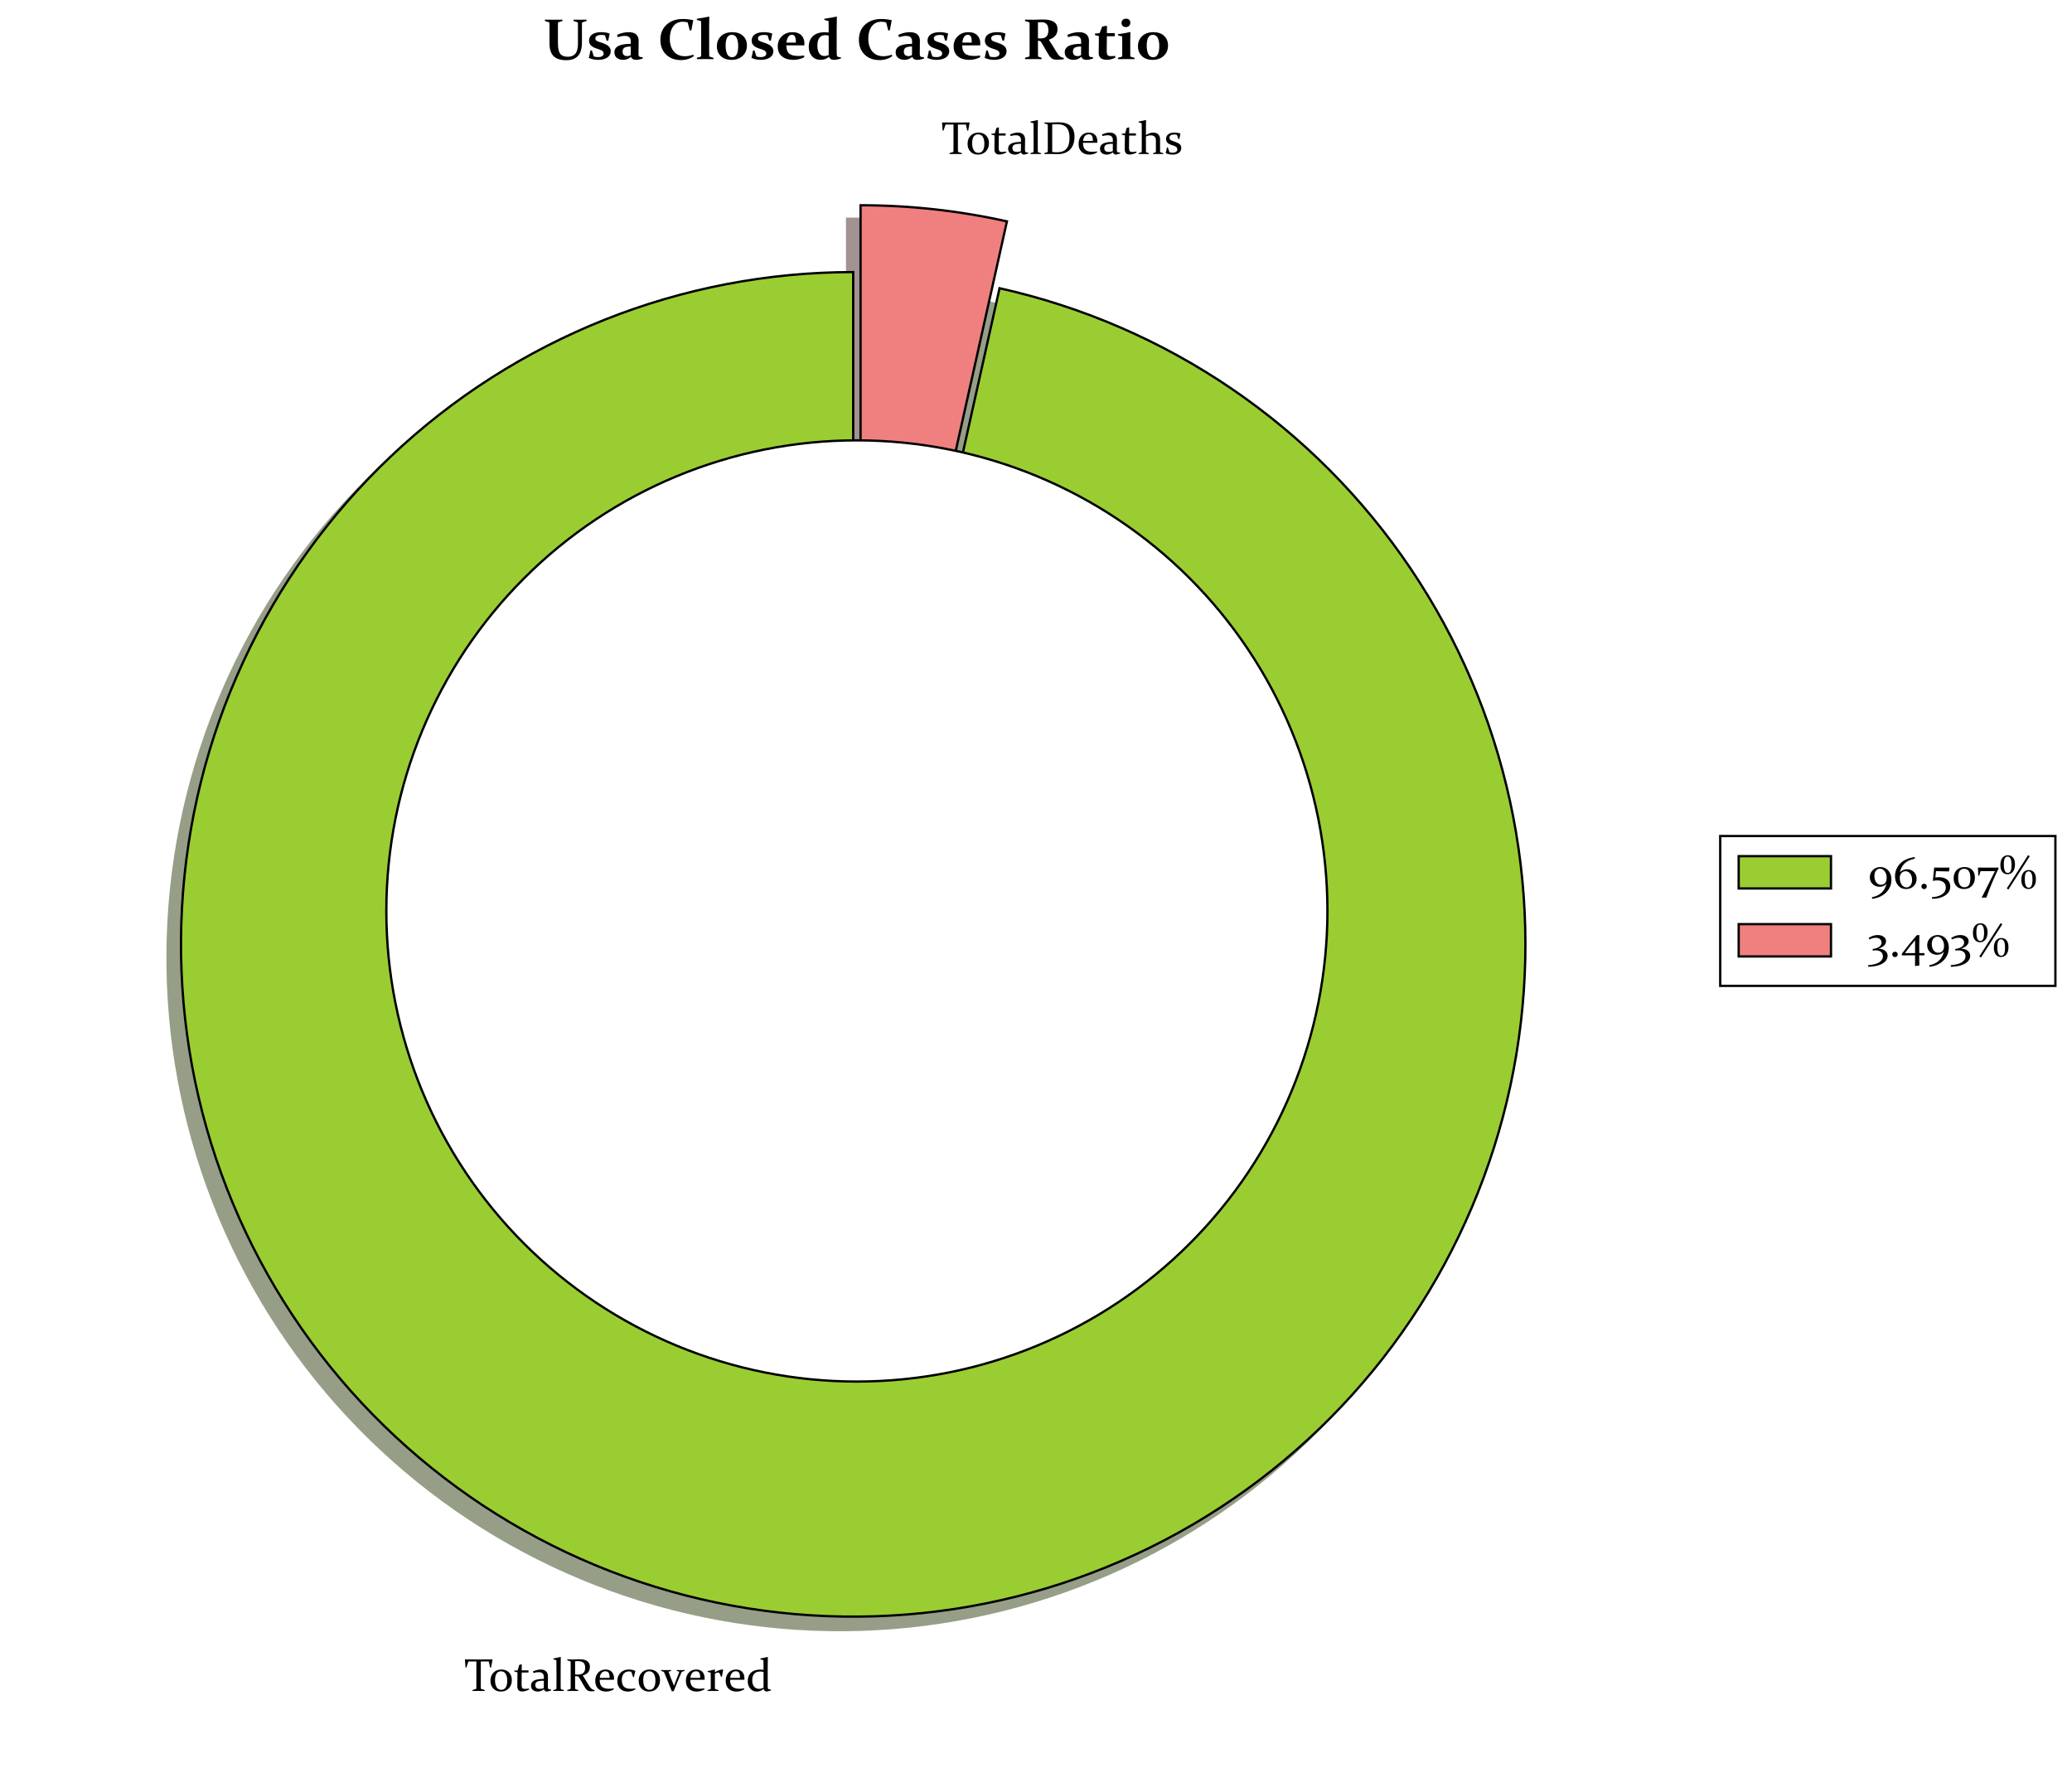
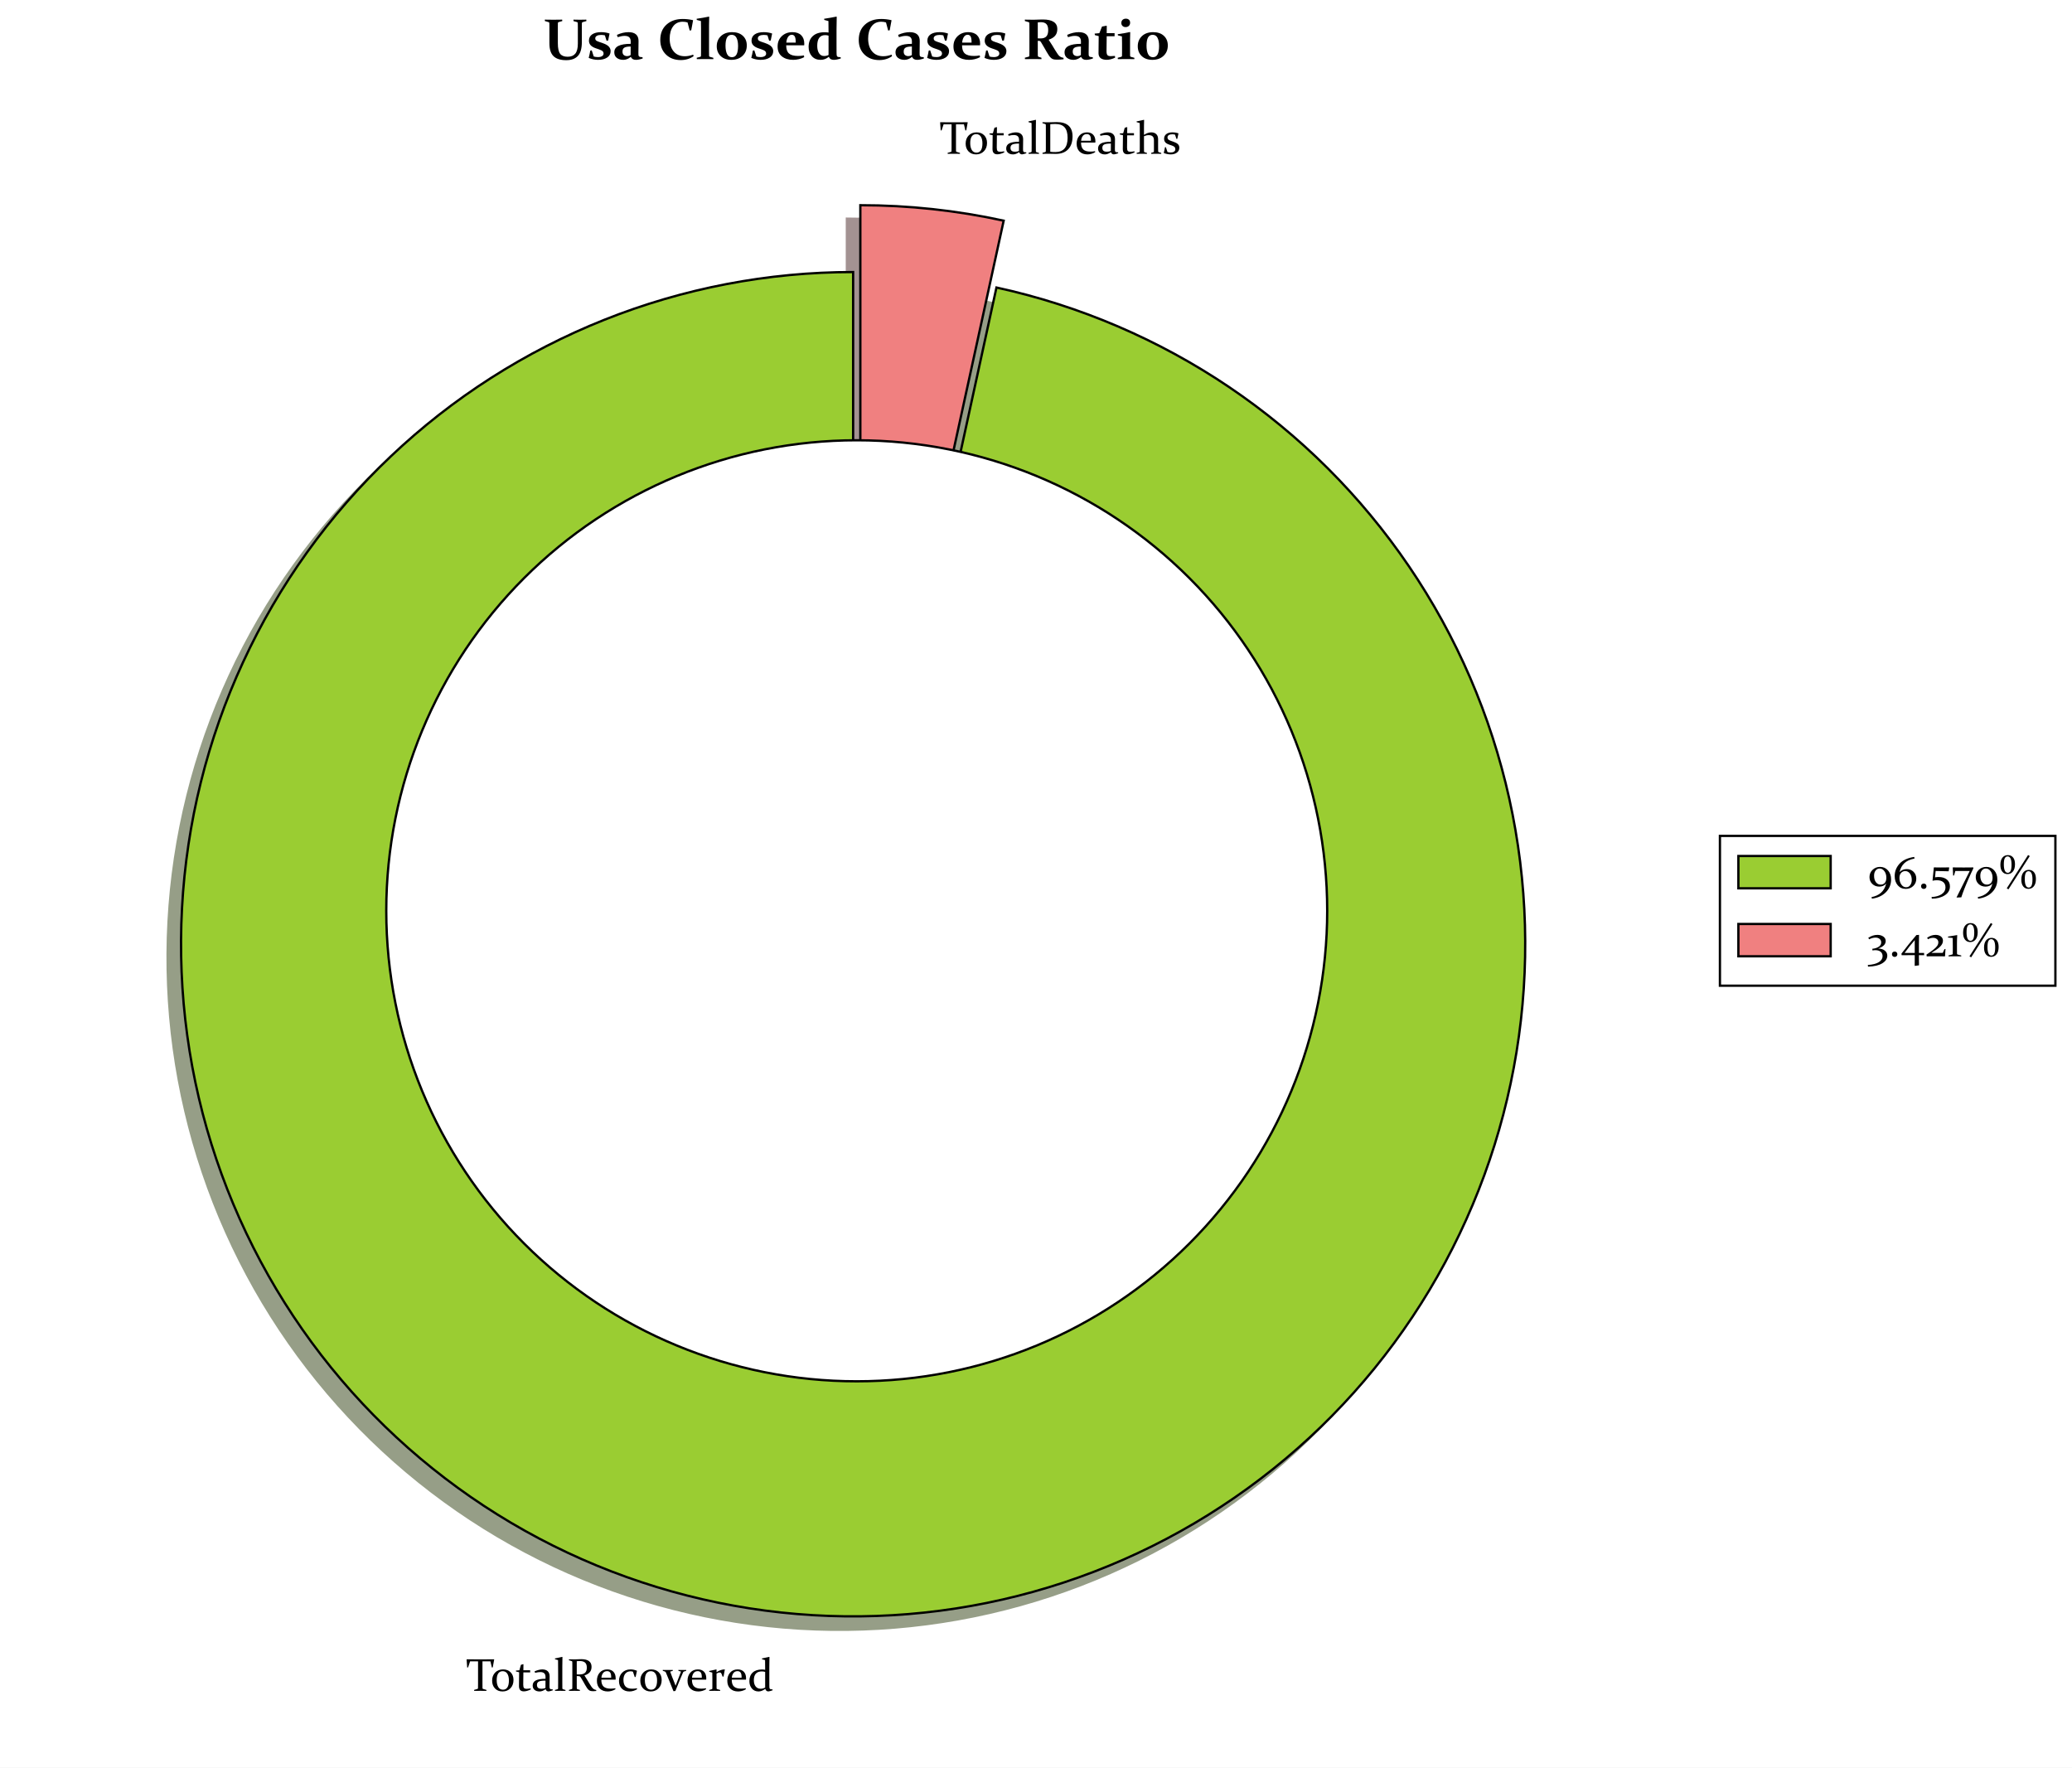
- <svg xmlns="http://www.w3.org/2000/svg" xmlns:xlink="http://www.w3.org/1999/xlink" height="766.08pt" version="1.1" viewBox="0 0 897.932 766.08" width="897.932pt">
+ <svg xmlns="http://www.w3.org/2000/svg" xmlns:xlink="http://www.w3.org/1999/xlink" height="766.08pt" version="1.1" viewBox="0 0 898.089 766.08" width="898.089pt">
  <defs>
    <style type="text/css">*{stroke-linecap:butt;stroke-linejoin:round;}</style>
  </defs>
  <g id="figure_1">
    <g id="patch_1">
-       <path d="M 0 766.08  L 897.932 766.08  L 897.932 0  L 0 0  z " style="fill:#ffffff;" />
+       <path d="M 0 766.08  L 898.089 766.08  L 898.089 0  L 0 0  z " style="fill:#ffffff;" />
    </g>
    <g id="axes_1">
      <g id="patch_2">
-         <path d="M 363.921 123.727  C 327.011 123.727 290.434 130.743 256.143 144.398  C 221.851 158.054 190.465 178.104 163.659 203.478  C 136.853 228.852 115.113 259.091 99.596 292.582  C 84.08 326.073 75.07 362.209 73.045 399.064  C 71.021 435.919 76.019 472.826 87.774 507.814  C 99.529 542.803 117.827 575.241 141.692 603.399  C 165.558 631.556 194.559 654.922 227.148 672.252  C 259.738 689.582 295.326 700.561 332.015 704.603  C 368.703 708.646 405.828 705.679 441.409 695.861  C 476.99 686.043 510.383 669.552 539.806 647.266  C 569.23 624.981 594.152 597.305 613.243 565.715  C 632.334 534.125 645.248 499.193 651.297 462.781  C 657.346 426.37 656.42 389.138 648.568 353.072  C 640.716 317.006 626.081 282.759 605.443 252.158  C 584.805 221.556 558.538 195.154 528.042 174.359  C 497.547 153.564 463.375 138.753 427.35 130.717  L 363.921 415.042  L 363.921 123.727  z " style="fill:#2e3e0f;opacity:0.5;stroke:#2e3e0f;stroke-linejoin:miter;" />
+         <path d="M 363.954 123.731  C 327.016 123.731 290.412 130.757 256.098 144.433  C 221.785 158.109 190.383 178.188 163.572 203.596  C 136.76 229.005 115.024 259.282 99.525 292.812  C 84.026 326.342 75.044 362.515 73.06 399.401  C 71.077 436.286 76.127 473.214 87.94 508.213  C 99.754 543.211 118.117 575.646 142.049 603.783  C 165.981 631.921 195.048 655.251 227.697 672.529  C 260.345 689.806 295.985 700.717 332.71 704.679  C 369.436 708.641 406.582 705.581 442.164 695.664  C 477.747 685.747 511.121 669.153 540.503 646.766  C 569.885 624.38 594.743 596.608 613.749 564.934  C 632.755 533.26 645.564 498.258 651.492 461.799  C 657.421 425.339 656.36 388.082 648.369 352.018  C 640.377 315.955 625.598 281.738 604.822 251.196  C 584.046 220.654 557.649 194.34 527.042 173.661  C 496.434 152.981 462.171 138.311 426.082 130.433  L 363.954 415.045  L 363.954 123.731  z " style="fill:#2e3e0f;opacity:0.5;stroke:#2e3e0f;stroke-linejoin:miter;" />
      </g>
      <g id="patch_3">
-         <path d="M 430.541 101.76  C 420.137 99.44 409.614 97.691 399.018 96.524  C 388.423 95.356 377.771 94.771 367.112 94.771  L 367.112 386.085  L 430.541 101.76  z " style="fill:#482626;opacity:0.5;stroke:#482626;stroke-linejoin:miter;" />
+         <path d="M 429.206 101.47  C 419.009 99.244 408.7 97.567 398.323 96.448  C 387.946 95.329 377.516 94.768 367.079 94.768  L 367.079 386.082  L 429.206 101.47  z " style="fill:#482626;opacity:0.5;stroke:#482626;stroke-linejoin:miter;" />
      </g>
      <g id="patch_4">
-         <path d="M 369.747 117.901  C 332.837 117.901 296.26 124.916 261.969 138.572  C 227.677 152.228 196.292 172.278 169.486 197.652  C 142.68 223.026 120.939 253.264 105.423 286.755  C 89.907 320.246 80.896 356.383 78.872 393.238  C 76.847 430.093 81.846 466.999 93.6 501.988  C 105.355 536.977 123.653 569.415 147.519 597.572  C 171.384 625.73 200.385 649.096 232.975 666.426  C 265.564 683.755 301.152 694.734 337.841 698.777  C 374.529 702.82 411.654 699.853 447.235 690.035  C 482.816 680.217 516.209 663.725 545.633 641.44  C 575.056 619.155 599.978 591.479 619.069 559.889  C 638.16 528.299 651.074 493.367 657.123 456.955  C 663.172 420.543 662.246 383.312 654.394 347.246  C 646.542 311.18 631.907 276.933 611.269 246.331  C 590.631 215.73 564.364 189.327 533.868 168.532  C 503.373 147.738 469.201 132.927 433.176 124.89  L 369.747 409.215  L 369.747 117.901  z " style="fill:#9acd32;stroke:#000000;stroke-linejoin:miter;" />
+         <path d="M 369.781 117.905  C 332.842 117.905 296.238 124.93 261.925 138.607  C 227.611 152.283 196.21 172.361 169.398 197.77  C 142.586 223.178 120.85 253.456 105.351 286.986  C 89.852 320.515 80.87 356.689 78.887 393.574  C 76.903 430.46 81.953 467.388 93.766 502.386  C 105.58 537.385 123.943 569.819 147.875 597.957  C 171.807 626.094 200.874 649.425 233.523 666.703  C 266.172 683.98 301.811 694.891 338.536 698.853  C 375.262 702.815 412.408 699.755 447.991 689.838  C 483.573 679.921 516.947 663.326 546.329 640.94  C 575.711 618.554 600.569 590.782 619.575 559.108  C 638.581 527.434 651.39 492.432 657.318 455.972  C 663.247 419.513 662.187 382.256 654.195 346.192  C 646.203 310.128 631.424 275.912 610.648 245.37  C 589.872 214.828 563.475 188.514 532.868 167.835  C 502.26 147.155 467.997 132.485 431.908 124.607  L 369.781 409.219  L 369.781 117.905  z " style="fill:#9acd32;stroke:#000000;stroke-linejoin:miter;" />
      </g>
      <g id="patch_5">
-         <path d="M 436.367 95.934  C 425.963 93.613 415.44 91.865 404.845 90.698  C 394.249 89.53 383.598 88.945 372.938 88.945  L 372.938 380.259  L 436.367 95.934  z " style="fill:#f08080;stroke:#000000;stroke-linejoin:miter;" />
+         <path d="M 435.033 95.643  C 424.836 93.417 414.526 91.741 404.149 90.622  C 393.772 89.502 383.342 88.941 372.905 88.941  L 372.905 380.256  L 435.033 95.643  z " style="fill:#f08080;stroke:#000000;stroke-linejoin:miter;" />
      </g>
      <g id="patch_6">
-         <path clip-path="url(#paa2ab2fe23)" d="M 371.343 598.657  C 425.423 598.657 477.295 577.171 515.536 538.93  C 553.776 500.69 575.263 448.817 575.263 394.737  C 575.263 340.657 553.776 288.785 515.536 250.544  C 477.295 212.304 425.423 190.817 371.343 190.817  C 317.263 190.817 265.39 212.304 227.15 250.544  C 188.909 288.785 167.423 340.657 167.423 394.737  C 167.423 448.817 188.909 500.69 227.15 538.93  C 265.39 577.171 317.263 598.657 371.343 598.657  z " style="fill:#ffffff;stroke:#000000;stroke-linejoin:miter;" />
+         <path clip-path="url(#pfb16c19f79)" d="M 371.343 598.657  C 425.423 598.657 477.295 577.171 515.536 538.93  C 553.776 500.69 575.263 448.817 575.263 394.737  C 575.263 340.657 553.776 288.785 515.536 250.544  C 477.295 212.304 425.423 190.817 371.343 190.817  C 317.263 190.817 265.39 212.304 227.15 250.544  C 188.909 288.785 167.423 340.657 167.423 394.737  C 167.423 448.817 188.909 500.69 227.15 538.93  C 265.39 577.171 317.263 598.657 371.343 598.657  z " style="fill:#ffffff;stroke:#000000;stroke-linejoin:miter;" />
      </g>
      <g id="matplotlib.axis_1" />
      <g id="matplotlib.axis_2" />
      <g id="text_1">
-         <g transform="translate(201.2691 732.7175)scale(0.2 -0.2)">
+         <g transform="translate(202.0308 732.8006)scale(0.2 -0.2)">
          <defs>
            <path d="M 30.766 0  Q 24.75 0 17.484 -0.141  L 17.281 1.953  L 24.516 4.109  Q 25.734 4.438 25.781 5.609  Q 25.875 9.328 25.875 15.094  L 25.875 63.812  L 8.641 63.812  L 4.297 50.828  L 2.344 50.484  L 1.078 67.969  L 1.422 68.359  Q 13.422 68.172 24.422 68.172  L 37.453 68.172  Q 48.391 68.172 60.547 68.359  L 60.844 67.969  L 57.766 50.828  L 55.812 50.484  L 52.688 63.812  L 35.453 63.812  L 35.453 15.094  Q 35.453 9.328 35.547 5.609  Q 35.594 4.438 36.812 4.109  L 44.047 1.953  L 44.141 -0.141  Q 36.578 0 30.766 0  z " id="Constantia-84" />
            <path d="M 13.719 23.047  Q 13.719 13.922 17.141 8.172  Q 20.562 2.438 27.297 2.438  Q 33.594 2.438 36.891 7.484  Q 40.188 12.547 40.188 22.469  Q 40.188 31.781 36.719 37.156  Q 33.25 42.531 26.656 42.531  Q 20.406 42.531 17.062 37.688  Q 13.719 32.859 13.719 23.047  z M 50.141 23.484  Q 50.141 12.359 43.422 5.484  Q 36.719 -1.375 26.375 -1.375  Q 16.266 -1.375 10.031 5.094  Q 3.812 11.578 3.812 22.016  Q 3.812 32.766 10.328 39.578  Q 16.844 46.391 27.594 46.391  Q 37.75 46.391 43.938 40.109  Q 50.141 33.844 50.141 23.484  z " id="Constantia-111" />
            <path d="M 17.484 39.938  Q 17.188 23.438 17.188 13.328  Q 17.188 8.25 18.703 6.312  Q 20.219 4.391 24.469 4.391  Q 27.828 4.391 33.25 5.281  L 33.547 3.078  Q 25.094 -1.172 18.453 -1.172  Q 13.141 -1.172 10.547 1.688  Q 7.953 4.547 7.953 10.297  Q 7.953 19.781 8.297 40.234  L 1.562 41.891  L 1.266 43.891  L 8.797 44.531  L 12.156 56.344  Q 14.891 57.078 17.141 57.766  L 17.625 57.422  Q 17.484 51.516 17.484 46.391  L 17.484 44.578  L 32.172 44.578  L 32.172 39.938  z " id="Constantia-116" />
            <path d="M 30.125 22.125  Q 19.438 22.125 15.531 20.016  Q 11.625 17.922 11.625 12.938  Q 11.625 8.297 14.203 6.359  Q 16.797 4.438 21.234 4.438  Q 26.266 4.438 30.031 6.156  z M 6.453 42.234  Q 15.969 46.391 23.297 46.391  Q 30.766 46.391 34.938 42.484  Q 39.109 38.578 39.062 31.203  L 38.812 10.891  Q 38.766 8.406 38.938 6.891  Q 39.109 5.375 39.812 4.562  Q 40.531 3.766 41.938 3.438  Q 43.359 3.125 45.75 3.078  L 46 1.172  Q 43.891 0.344 40.859 -0.484  Q 37.844 -1.312 36.766 -1.312  Q 32.031 -1.312 30.281 3.562  Q 23.438 -1.375 17.391 -1.375  Q 10.594 -1.375 6.469 1.969  Q 2.344 5.328 2.344 11.422  Q 2.344 18.953 9.047 22.516  Q 15.766 26.078 30.125 26.078  L 30.172 29.891  Q 30.219 35.359 27.391 37.984  Q 24.562 40.625 18.703 40.625  Q 14.266 40.625 7.562 38.969  z " id="Constantia-97" />
            <path d="M 2.734 68.5  L 2.484 70.125  Q 11.141 71.781 18.406 73.578  L 18.844 73.188  Q 18.562 65.234 18.562 51.078  L 18.562 19.281  Q 18.562 10.547 18.656 5.219  Q 18.797 3.812 20.016 3.469  L 25.344 1.859  L 25.484 -0.141  Q 18.891 0 14.109 0  Q 9.328 0 2.781 -0.141  L 2.594 1.859  L 8.109 3.469  Q 9.328 3.859 9.422 5.031  Q 9.516 10.547 9.516 17.328  L 9.516 37.406  Q 9.516 55.562 9.328 66.547  z " id="Constantia-108" />
            <path d="M 21.781 14.984  Q 21.781 12.062 21.797 9.719  Q 21.828 7.375 21.875 5.469  Q 21.922 3.953 23.141 3.562  L 28.562 1.953  L 28.719 -0.141  Q 22.906 0 17.094 0  Q 11.188 0 4.984 -0.141  L 4.781 1.953  L 10.797 3.766  Q 12.016 4.109 12.109 5.281  Q 12.156 7.234 12.172 9.641  Q 12.203 12.062 12.203 14.984  L 12.203 54.594  Q 12.203 57.078 12.172 59.078  Q 12.156 61.078 12.109 62.703  Q 12.062 63.969 10.938 64.359  L 4.891 66.266  L 4.781 68.359  Q 11.078 68.172 17.047 68.172  Q 18.219 68.172 20.016 68.234  Q 21.828 68.312 24.422 68.406  Q 27.047 68.5 28.797 68.547  Q 30.562 68.609 31.594 68.609  Q 42.719 68.609 48.281 64.406  Q 53.859 60.203 53.859 52.156  Q 53.859 44.875 50.047 40.359  Q 46.234 35.844 38.422 33.406  Q 41.5 28.719 44.094 24.344  Q 46.688 19.969 48.906 16.328  Q 51.125 12.703 52.969 9.906  Q 54.828 7.125 56.453 5.516  Q 57.281 4.688 58.109 4.078  Q 58.938 3.469 59.844 3.078  Q 60.75 2.688 61.75 2.391  Q 62.75 2.094 63.969 1.812  L 64.109 -0.344  Q 60.594 -0.781 58.203 -0.781  Q 56.203 -0.781 54.688 -0.688  Q 53.172 -0.594 52 -0.297  Q 50.828 0 49.875 0.453  Q 48.922 0.922 48 1.656  Q 46 3.172 44.062 6.031  Q 42.141 8.891 40.062 12.5  Q 37.984 16.109 35.734 20.188  Q 33.5 24.266 31 28.172  Q 30.281 29.344 29.766 30.031  Q 29.25 30.719 28.641 31.109  Q 28.031 31.5 27.219 31.641  Q 26.422 31.781 25.141 31.844  L 21.781 31.938  z M 21.781 35.594  Q 24.75 35.453 27.297 35.453  Q 35.75 35.453 39.672 39.031  Q 43.609 42.625 43.609 50.297  Q 43.609 57.719 39.844 61.125  Q 36.078 64.547 28.078 64.547  Q 26.703 64.547 25.141 64.453  Q 23.578 64.359 21.781 64.156  z " id="Constantia-82" />
            <path d="M 44.047 3.469  Q 39.891 0.875 35.5 -0.25  Q 31.109 -1.375 27.344 -1.375  Q 16.609 -1.375 10.203 4.75  Q 3.812 10.891 3.812 21.781  Q 3.812 32.625 9.938 39.5  Q 16.062 46.391 26.312 46.391  Q 34.906 46.391 39.688 41.234  Q 44.484 36.078 44.484 27  Q 44.484 25.641 44.344 24.219  L 13.375 24.219  Q 13.375 13.719 18.312 9.203  Q 23.25 4.688 33.734 4.688  Q 38.422 4.688 43.75 5.562  z M 34.766 28.266  L 34.766 29.734  Q 34.766 36.672 32.547 39.641  Q 30.328 42.625 25.922 42.625  Q 20.125 42.625 17.047 38.422  Q 13.969 34.234 13.578 28.266  z " id="Constantia-101" />
            <path d="M 42.969 3.469  Q 39.938 1.422 35.469 0.016  Q 31 -1.375 26.609 -1.375  Q 16.062 -1.375 9.906 4.797  Q 3.766 10.984 3.766 21.297  Q 3.766 32.469 10.734 39.422  Q 17.719 46.391 28.812 46.391  Q 35.984 46.391 42.719 43.453  Q 41.109 36.922 39.844 30.078  L 37.938 29.781  L 33.984 41.5  Q 31.734 42.281 28.906 42.281  Q 21.625 42.281 17.516 37.203  Q 13.422 32.125 13.422 23.781  Q 13.422 13.969 18.062 9.281  Q 22.703 4.594 32.766 4.594  Q 37.406 4.594 42.672 5.516  z " id="Constantia-99" />
            <path d="M -1.516 45.266  Q 4.641 45.125 9.422 45.125  Q 13.812 45.125 19.969 45.266  L 20.172 43.266  L 14.5 41.703  Q 18.5 30.328 23.781 17.531  Q 25.141 14.156 26.219 11.078  Q 27.297 14.156 28.719 17.484  Q 33.156 28.422 38.031 41.703  L 32.469 43.266  L 32.281 45.266  Q 36.234 45.125 40.531 45.125  Q 44.922 45.125 49.031 45.266  L 49.219 43.266  L 44.344 41.844  Q 43.219 41.453 42.438 39.938  Q 38.578 31 33.469 18.672  Q 28.375 6.344 25.781 -0.344  L 21.625 -0.781  Q 18.953 6.297 13.891 18.594  Q 8.844 30.906 5.219 39.703  Q 4.438 41.406 3.078 41.891  L -1.422 43.266  z " id="Constantia-118" />
            <path d="M 2.828 42.969  Q 10.984 44.531 18.312 46.391  L 18.797 46.047  L 18.797 40.328  Q 27.828 46.391 36.531 46.391  L 36.766 46.094  Q 35.359 38.812 33.984 31  L 32.031 30.672  Q 30.672 34.812 29.391 37.328  Q 28.125 39.844 25.391 39.844  Q 22.75 39.844 18.797 37.406  L 18.797 16.266  Q 18.797 8.641 18.891 5.375  Q 18.953 4.047 20.125 3.719  L 26.609 1.859  L 26.766 -0.141  Q 19.141 0 14.359 0  Q 9.578 0 3.031 -0.141  L 2.828 1.859  L 8.5 3.516  Q 9.672 3.906 9.719 5.031  Q 9.766 7.125 9.766 11.031  L 9.766 27.688  Q 9.766 35.641 9.578 39.547  L 3.078 41.312  z " id="Constantia-114" />
            <path d="M 37.938 41.016  Q 34.672 42.047 30.609 42.047  Q 22.219 42.047 17.812 37.281  Q 13.422 32.516 13.422 22.859  Q 13.422 14.5 17.328 9.5  Q 21.234 4.5 28.375 4.5  Q 32.953 4.5 37.938 7.031  z M 30.906 70.125  Q 39.594 71.781 46.828 73.578  L 47.266 73.188  Q 46.969 62.75 46.969 50.734  L 46.969 24.172  Q 46.969 17.438 47.016 10.844  Q 47.016 8.344 47.188 6.828  Q 47.359 5.328 48.047 4.516  Q 48.734 3.719 50.078 3.422  Q 51.422 3.125 53.859 3.078  L 54.109 1.172  Q 51.953 0.344 48.953 -0.484  Q 45.953 -1.312 44.875 -1.312  Q 39.938 -1.312 38.234 4.25  Q 30.672 -1.375 23.531 -1.375  Q 14.5 -1.375 9.109 5.047  Q 3.719 11.469 3.719 20.844  Q 3.719 32.953 10.891 39.594  Q 18.062 46.234 30.953 46.234  Q 34.078 46.234 37.938 45.562  Q 37.938 56.344 37.75 66.547  L 31.156 68.5  z " id="Constantia-100" />
          </defs>
          <use xlink:href="#Constantia-84" />
          <use x="52.578" xlink:href="#Constantia-111" />
          <use x="106.631" xlink:href="#Constantia-116" />
          <use x="141.934" xlink:href="#Constantia-97" />
          <use x="189.932" xlink:href="#Constantia-108" />
          <use x="218.008" xlink:href="#Constantia-82" />
          <use x="279.643" xlink:href="#Constantia-101" />
          <use x="327.543" xlink:href="#Constantia-99" />
          <use x="373.686" xlink:href="#Constantia-111" />
          <use x="427.738" xlink:href="#Constantia-118" />
          <use x="476.029" xlink:href="#Constantia-101" />
          <use x="523.93" xlink:href="#Constantia-114" />
          <use x="562.26" xlink:href="#Constantia-101" />
          <use x="610.16" xlink:href="#Constantia-100" />
        </g>
      </g>
      <g id="text_2">
-         <g transform="translate(408.0352 66.72578)scale(0.2 -0.2)">
+         <g transform="translate(407.2734 66.64272)scale(0.2 -0.2)">
          <defs>
            <path d="M 17.094 0  Q 11.188 0 4.984 -0.141  L 4.781 1.953  L 10.797 3.766  Q 12.062 4.156 12.109 5.281  Q 12.156 7.234 12.172 9.641  Q 12.203 12.062 12.203 14.984  L 12.203 54.594  Q 12.203 57.078 12.172 59.078  Q 12.156 61.078 12.109 62.703  Q 12.062 63.969 10.938 64.359  L 4.891 66.266  L 4.781 68.359  Q 11.078 68.172 17.047 68.172  Q 21.922 68.172 26.453 68.406  Q 31 68.656 35.797 68.656  Q 52.875 68.656 61.469 60.859  Q 70.062 53.078 70.062 37.75  Q 70.062 19.672 60.516 9.688  Q 50.984 -0.297 33.734 -0.297  Q 29 -0.297 25.281 -0.141  Q 21.578 0 17.094 0  z M 21.781 4.344  Q 24.656 3.953 27.406 3.828  Q 30.172 3.719 32.953 3.719  Q 45.844 3.719 52.578 11.297  Q 59.328 18.891 59.328 34.578  Q 59.328 49.812 52.922 57.156  Q 46.531 64.5 32.672 64.5  Q 30.469 64.5 27.797 64.406  Q 25.141 64.312 21.781 64.062  z " id="Constantia-68" />
            <path d="M 2.484 70.125  Q 10.453 71.688 18.406 73.578  L 18.844 73.188  Q 18.609 68.609 18.578 60.109  Q 18.562 51.609 18.562 40.922  Q 27.047 46.391 34.375 46.391  Q 41.156 46.391 45.156 42.594  Q 49.172 38.812 49.172 31.5  L 49.172 14.266  Q 49.172 8.641 49.266 5.219  Q 49.312 3.953 50.484 3.516  L 55.953 1.859  L 56.062 -0.141  Q 49.609 0 44.828 0  Q 40.047 0 34.188 -0.141  L 33.984 1.859  L 38.812 3.266  Q 39.984 3.656 40.094 4.781  Q 40.141 5.469 40.141 7.859  L 40.141 29.156  Q 40.141 35.156 37.25 37.766  Q 34.375 40.375 28.766 40.375  Q 23.922 40.375 18.562 38.031  L 18.562 16.109  Q 18.562 10.062 18.656 5.031  Q 18.703 3.656 19.875 3.328  L 24.953 1.859  L 25.047 -0.141  Q 18.891 0 14.109 0  Q 9.328 0 2.781 -0.141  L 2.594 1.859  L 8.109 3.469  Q 9.375 3.859 9.422 5.031  Q 9.516 9.719 9.516 17  L 9.516 37.406  Q 9.516 47.359 9.484 55.031  Q 9.469 62.703 9.328 66.547  L 2.734 68.5  z " id="Constantia-104" />
            <path d="M 27.875 41.453  Q 25.047 42.234 21.734 42.234  Q 17.141 42.234 14.328 40.453  Q 11.531 38.672 11.531 35.594  Q 11.531 32.625 13.359 30.906  Q 15.188 29.203 20.172 27.547  L 24.172 26.172  Q 30.906 23.875 34.047 20.922  Q 37.203 17.969 37.203 13.188  Q 37.203 6.391 31.922 2.5  Q 26.656 -1.375 18.609 -1.375  Q 11.188 -1.375 3.422 1.656  Q 5.078 8.016 6.109 14.062  L 8.016 14.359  L 11.531 3.859  Q 14.312 2.781 18.609 2.781  Q 23.141 2.781 25.844 4.641  Q 28.562 6.5 28.562 9.859  Q 28.562 12.984 26.734 14.797  Q 24.906 16.609 20.906 17.922  L 15.828 19.625  Q 9.234 21.828 6.719 24.922  Q 4.203 28.031 4.203 32.625  Q 4.203 39.016 9.062 42.703  Q 13.922 46.391 21.875 46.391  Q 29.297 46.391 35.359 44.234  Q 33.984 38.672 32.859 32.469  L 31 32.125  z " id="Constantia-115" />
          </defs>
          <use xlink:href="#Constantia-84" />
          <use x="52.578" xlink:href="#Constantia-111" />
          <use x="106.631" xlink:href="#Constantia-116" />
          <use x="141.934" xlink:href="#Constantia-97" />
          <use x="189.932" xlink:href="#Constantia-108" />
          <use x="218.008" xlink:href="#Constantia-68" />
          <use x="293.105" xlink:href="#Constantia-101" />
          <use x="341.006" xlink:href="#Constantia-97" />
          <use x="389.004" xlink:href="#Constantia-116" />
          <use x="424.307" xlink:href="#Constantia-104" />
          <use x="482.266" xlink:href="#Constantia-115" />
        </g>
      </g>
      <g id="text_3">
        <g transform="translate(235.5322 25.59453)scale(0.25 -0.25)">
          <defs>
            <path d="M 2.438 68.359  Q 9.234 68.172 17.484 68.172  Q 25.984 68.172 32.516 68.359  L 32.766 65.875  L 26.422 64.062  Q 25.25 63.766 25.141 62.594  Q 25.094 60.844 25.062 58.812  Q 25.047 56.781 25.047 54.438  L 25.047 27.547  Q 25.047 14.203 29.047 9.094  Q 33.062 4 42.047 4  Q 50.875 4 55.297 9.391  Q 59.719 14.797 59.719 26.906  L 59.719 54.438  Q 59.719 56.781 59.672 58.812  Q 59.625 60.844 59.578 62.594  Q 59.516 63.719 58.297 64.062  L 52.25 65.766  L 52.094 68.359  Q 58.594 68.172 63.328 68.172  Q 67.719 68.172 74.359 68.359  L 74.609 65.875  L 67.969 63.969  Q 66.797 63.625 66.75 62.359  Q 66.703 60.688 66.672 58.688  Q 66.656 56.688 66.656 54.25  L 66.656 29.438  Q 66.656 12.641 59.734 5.344  Q 52.828 -1.953 39.656 -1.953  Q 24.656 -1.953 17.531 5  Q 10.406 11.969 10.406 27.297  L 10.406 54.25  Q 10.406 56.688 10.375 58.688  Q 10.359 60.688 10.297 62.359  Q 10.25 63.625 9.125 63.969  L 2.594 65.875  z " id="Constantia-Bold-85" />
            <path d="M 31.938 41.109  Q 28.859 41.844 25.297 41.844  Q 20.844 41.844 18.031 40.281  Q 15.234 38.719 15.234 35.844  Q 15.234 33.641 16.453 32.438  Q 17.672 31.25 20.656 30.219  L 28.469 27.484  Q 35.453 25.094 38.672 21.703  Q 41.891 18.312 41.891 13.766  Q 41.891 6.594 35.859 2.609  Q 29.828 -1.375 20.016 -1.375  Q 11.812 -1.375 3.906 2  Q 5.562 8.547 6.641 14.703  L 9.125 15.094  L 12.641 4.438  Q 15.625 3.422 20.125 3.422  Q 24.359 3.422 27 5.031  Q 29.641 6.641 29.641 9.516  Q 29.641 11.922 28.047 13.547  Q 26.469 15.188 21.734 16.797  L 15.766 18.844  Q 10.062 20.844 7.172 24.047  Q 4.297 27.25 4.297 31.891  Q 4.297 39.016 9.906 42.812  Q 15.531 46.625 25.391 46.625  Q 33.5 46.625 40.047 44.234  Q 38.578 37.844 37.547 32.125  L 34.859 31.734  z " id="Constantia-Bold-115" />
            <path d="M 31 21.734  Q 23.344 21.734 20.062 19.781  Q 16.797 17.828 16.797 13.094  Q 16.797 8.797 19.109 6.953  Q 21.438 5.125 24.609 5.125  Q 28.219 5.125 30.906 6.984  z M 7.125 41.891  Q 17.531 46.625 27.156 46.625  Q 35.938 46.625 40.297 42.688  Q 44.672 38.766 44.625 31.391  L 44.391 11.078  Q 44.281 8.594 44.469 7.078  Q 44.672 5.562 45.375 4.75  Q 46.094 3.953 47.484 3.609  Q 48.875 3.266 51.516 3.219  L 51.812 0.984  Q 44.969 -1.375 40.047 -1.375  Q 33.406 -1.375 31.297 3.859  Q 25.094 -1.375 18.172 -1.375  Q 11.375 -1.375 6.984 2.016  Q 2.594 5.422 2.594 11.578  Q 2.594 19.234 9.688 22.797  Q 16.797 26.375 31 26.375  L 31.062 30.031  Q 31.109 35.25 28.547 37.719  Q 25.984 40.188 20.562 40.188  Q 15.531 40.188 8.5 37.984  z " id="Constantia-Bold-97" />
            <path id="Constantia-Bold-32" />
            <path d="M 58.5 49.906  L 55.812 49.469  L 52.094 63.484  Q 48.25 64.703 43.75 64.703  Q 32.953 64.703 27.047 56.609  Q 21.141 48.531 21.141 35.453  Q 21.141 21.484 28.094 13.188  Q 35.062 4.891 47.406 4.891  Q 54.297 4.891 61.922 7.672  L 62.547 4.891  Q 52.781 -1.766 40.484 -1.766  Q 24.516 -1.766 14.672 7.859  Q 4.828 17.484 4.828 33.203  Q 4.828 49.953 15.625 59.719  Q 26.422 69.484 43.797 69.484  Q 52.391 69.484 61.375 67.484  L 61.672 67  z " id="Constantia-Bold-67" />
            <path d="M 1.859 69.828  Q 14.062 71.625 23.141 73.578  L 23.688 73.188  Q 23.391 66.453 23.391 58.844  L 23.391 13.672  Q 23.391 7.859 23.484 5.562  Q 23.578 4.25 24.703 3.906  L 30.812 2.203  L 30.953 -0.141  Q 23.734 0 16.609 0  Q 9.328 0 2.25 -0.141  L 2 2.203  L 8.203 3.906  Q 9.328 4.203 9.422 5.375  Q 9.516 7.281 9.516 11.766  L 9.516 54.109  Q 9.516 60.5 9.328 65.875  L 2.156 67.828  z " id="Constantia-Bold-108" />
            <path d="M 19.047 23.188  Q 19.047 14.312 21.703 8.766  Q 24.359 3.219 30.219 3.219  Q 35.688 3.219 38.25 8.094  Q 40.828 12.984 40.828 22.609  Q 40.828 31.641 38.109 36.844  Q 35.406 42.047 29.641 42.047  Q 24.266 42.047 21.656 37.359  Q 19.047 32.672 19.047 23.188  z M 55.953 23.578  Q 55.953 12.453 48.531 5.531  Q 41.109 -1.375 29.203 -1.375  Q 17.625 -1.375 10.734 5.141  Q 3.859 11.672 3.859 22.219  Q 3.859 32.906 11.078 39.766  Q 18.312 46.625 30.609 46.625  Q 42.281 46.625 49.109 40.297  Q 55.953 33.984 55.953 23.578  z " id="Constantia-Bold-111" />
            <path d="M 49.906 3.219  Q 40.875 -1.375 30.859 -1.375  Q 18.953 -1.375 11.406 4.516  Q 3.859 10.406 3.859 21.875  Q 3.859 32.812 11.109 39.719  Q 18.359 46.625 29.594 46.625  Q 39.406 46.625 44.75 41.328  Q 50.094 36.031 50.094 26.703  Q 50.094 25.297 49.953 23.781  L 18.75 23.781  Q 18.75 13.969 23.562 9.672  Q 28.375 5.375 39.359 5.375  Q 44.672 5.375 49.516 6.297  z M 35.25 28.516  L 35.25 29.688  Q 35.25 36.328 33.562 39.203  Q 31.891 42.094 28.422 42.094  Q 24.266 42.094 21.797 38.109  Q 19.344 34.125 18.953 28.516  z " id="Constantia-Bold-101" />
            <path d="M 38.422 40.578  Q 35.797 41.5 32.516 41.5  Q 25.828 41.5 22.312 36.891  Q 18.797 32.281 18.797 23  Q 18.797 14.938 21.922 10.109  Q 25.047 5.281 30.719 5.281  Q 34.906 5.281 38.422 7.078  z M 30.719 69.828  Q 42.625 71.625 52 73.578  L 52.594 73.188  Q 52.25 62.75 52.25 50.734  L 52.25 24.172  Q 52.25 17.781 52.297 10.984  Q 52.297 8.5 52.484 6.984  Q 52.688 5.469 53.344 4.656  Q 54 3.859 55.359 3.562  Q 56.734 3.266 59.375 3.219  L 59.672 1.078  Q 52.547 -1.375 47.516 -1.375  Q 40.969 -1.375 38.922 3.953  Q 32.516 -1.375 24.75 -1.375  Q 15.094 -1.375 9.469 5  Q 3.859 11.375 3.859 20.953  Q 3.859 33.156 11.109 39.812  Q 18.359 46.484 31.391 46.484  Q 34.625 46.484 38.422 45.953  Q 38.422 56.25 38.234 65.875  L 31.062 67.828  z " id="Constantia-Bold-100" />
            <path d="M 26.703 15.328  Q 26.703 12.406 26.734 10.078  Q 26.766 7.766 26.812 5.859  Q 26.859 4.297 27.938 3.953  L 33.016 2.297  L 33.156 -0.141  Q 27.734 0 19.734 0  Q 11.188 0 4.5 -0.141  L 4.25 2.297  L 10.797 4.109  Q 12.016 4.438 12.109 5.609  Q 12.156 7.562 12.172 9.984  Q 12.203 12.406 12.203 15.328  L 12.203 54.25  Q 12.203 56.688 12.172 58.688  Q 12.156 60.688 12.109 62.359  Q 12.062 63.625 10.938 63.969  L 4.391 65.875  L 4.25 68.359  Q 11.078 68.172 18.266 68.172  Q 19.781 68.172 22.016 68.234  Q 24.266 68.312 27.484 68.406  Q 30.422 68.5 32.391 68.547  Q 34.375 68.609 35.5 68.609  Q 48.047 68.609 54.312 64.406  Q 60.594 60.203 60.594 52.156  Q 60.594 44.875 56.766 40.406  Q 52.938 35.938 45.516 33.547  Q 49.609 27.484 51.828 23.719  Q 54.047 19.969 56.297 16.328  Q 58.547 12.703 60.375 9.906  Q 62.203 7.125 63.812 5.516  Q 64.703 4.781 65.5 4.25  Q 66.312 3.719 67.188 3.328  Q 68.062 2.938 69.062 2.656  Q 70.062 2.391 71.297 2.156  L 71.484 -0.344  Q 66.703 -1.031 60.547 -1.031  Q 55.672 -1.031 53.719 -0.391  Q 51.766 0.25 50.25 1.422  Q 48 3.172 46.109 6  Q 44.234 8.844 42.141 12.406  Q 40.047 15.969 37.812 19.969  Q 35.594 23.969 33.156 27.875  Q 32.422 29 31.953 29.734  Q 31.5 30.469 31.031 30.828  Q 30.562 31.203 30.047 31.375  Q 29.547 31.547 28.766 31.594  L 26.703 31.641  z M 26.703 35.891  Q 29.297 35.75 31.391 35.75  Q 38.328 35.75 41.547 39.234  Q 44.781 42.719 44.781 50.141  Q 44.781 57.328 41.672 60.625  Q 38.578 63.922 32.031 63.922  Q 30.906 63.922 29.609 63.812  Q 28.328 63.719 26.703 63.531  z " id="Constantia-Bold-82" />
            <path d="M 22.125 39.547  Q 21.828 24.312 21.828 13.719  Q 21.828 8.797 23.344 6.906  Q 24.859 5.031 29.156 5.031  Q 32.469 5.031 36.375 5.422  L 36.766 2.484  Q 29 -1.312 22.266 -1.312  Q 15.438 -1.312 11.688 1.531  Q 7.953 4.391 7.953 10.156  Q 7.953 20.312 8.25 39.797  L 1.656 41.5  L 1.219 44.141  L 9.375 44.875  L 14.016 56.344  Q 18.172 57.078 21.578 57.766  L 22.266 57.422  Q 22.125 51.516 22.125 44.875  L 35.797 44.875  L 35.797 39.547  z " id="Constantia-Bold-116" />
            <path d="M 23.781 62.984  Q 23.781 59.625 21.609 57.516  Q 19.438 55.422 15.922 55.422  Q 12.703 55.422 10.625 57.391  Q 8.547 59.375 8.547 62.547  Q 8.547 66.016 10.734 68.016  Q 12.938 70.016 16.453 70.016  Q 19.672 70.016 21.719 68.188  Q 23.781 66.359 23.781 62.984  z M 2.297 43.062  Q 14.312 44.875 23.391 46.828  L 23.922 46.438  Q 23.641 39.703 23.641 32.078  L 23.641 13.672  Q 23.641 7.859 23.734 5.562  Q 23.828 4.25 24.953 3.906  L 31.062 2.203  L 31.203 -0.141  Q 23.969 0 16.844 0  Q 9.578 0 2.484 -0.141  L 2.25 2.203  L 8.453 3.906  Q 9.578 4.203 9.672 5.375  Q 9.766 7.281 9.766 11.766  L 9.766 27.484  Q 9.766 33.891 9.578 39.266  L 2.594 41.062  z " id="Constantia-Bold-105" />
          </defs>
          <use xlink:href="#Constantia-Bold-85" />
          <use x="74.66" xlink:href="#Constantia-Bold-115" />
          <use x="120.314" xlink:href="#Constantia-Bold-97" />
          <use x="173.879" xlink:href="#Constantia-Bold-32" />
          <use x="197.805" xlink:href="#Constantia-Bold-67" />
          <use x="263.771" xlink:href="#Constantia-Bold-108" />
          <use x="296.682" xlink:href="#Constantia-Bold-111" />
          <use x="356.545" xlink:href="#Constantia-Bold-115" />
          <use x="402.199" xlink:href="#Constantia-Bold-101" />
          <use x="455.959" xlink:href="#Constantia-Bold-100" />
          <use x="517.971" xlink:href="#Constantia-Bold-32" />
          <use x="541.896" xlink:href="#Constantia-Bold-67" />
          <use x="607.863" xlink:href="#Constantia-Bold-97" />
          <use x="661.428" xlink:href="#Constantia-Bold-115" />
          <use x="707.082" xlink:href="#Constantia-Bold-101" />
          <use x="760.842" xlink:href="#Constantia-Bold-115" />
          <use x="806.496" xlink:href="#Constantia-Bold-32" />
          <use x="830.422" xlink:href="#Constantia-Bold-82" />
          <use x="900.93" xlink:href="#Constantia-Bold-97" />
          <use x="954.494" xlink:href="#Constantia-Bold-116" />
          <use x="993.459" xlink:href="#Constantia-Bold-105" />
          <use x="1026.613" xlink:href="#Constantia-Bold-111" />
        </g>
      </g>
      <g id="legend_1">
        <g id="patch_7">
-           <path d="M 745.485 427.2  L 890.732 427.2  L 890.732 362.275  L 745.485 362.275  z " style="fill:#ffffff;stroke:#000000;stroke-linejoin:miter;" />
+           <path d="M 745.485 427.2  L 890.889 427.2  L 890.889 362.275  L 745.485 362.275  z " style="fill:#ffffff;stroke:#000000;stroke-linejoin:miter;" />
        </g>
        <g id="patch_8">
          <path d="M 753.485 384.99  L 793.485 384.99  L 793.485 370.99  L 753.485 370.99  z " style="fill:#9acd32;stroke:#000000;stroke-linejoin:miter;" />
        </g>
        <g id="text_4">
          <g transform="translate(809.4855 384.9904)scale(0.2 -0.2)">
            <defs>
              <path d="M 8.641 -19  Q 20.906 -16.797 28.984 -9.672  Q 37.062 -2.547 40.375 10.109  L 40.281 10.156  Q 34.578 3.656 25.438 3.656  Q 16.312 3.656 10.234 9.484  Q 4.156 15.328 4.156 24.312  Q 4.156 33.688 10.797 40.031  Q 17.438 46.391 27.047 46.391  Q 37.547 46.391 44.266 38.75  Q 50.984 31.109 50.984 19.188  Q 50.984 2.828 39.578 -8.594  Q 28.172 -20.016 9.328 -22.469  z M 14.062 27.25  Q 14.062 18.562 18.016 13.281  Q 21.969 8.016 28.125 8.016  Q 34.234 8.016 37.453 11.938  Q 40.672 15.875 40.672 22.906  Q 40.672 31.453 36.422 37.156  Q 32.172 42.875 26.219 42.875  Q 20.953 42.875 17.5 38.641  Q 14.062 34.422 14.062 27.25  z " id="Constantia-57" />
              <path d="M 47.125 64.547  Q 32.031 61.531 24.516 53.938  Q 17 46.344 14.797 35.25  L 14.891 35.203  Q 20.797 41.656 30.219 41.656  Q 38.969 41.656 44.938 35.797  Q 50.922 29.938 50.922 20.906  Q 50.922 11.328 44.375 5.031  Q 37.844 -1.266 28.125 -1.266  Q 17.391 -1.266 10.75 6.5  Q 4.109 14.266 4.109 26.516  Q 4.109 41.547 14.453 53.125  Q 24.812 64.703 46.438 68.016  z M 41.109 18.062  Q 41.109 26.609 37.156 31.953  Q 33.203 37.312 27.047 37.312  Q 21.438 37.312 17.922 33.328  Q 14.406 29.344 14.406 22.516  Q 14.406 14.156 18.5 8.203  Q 22.609 2.25 28.953 2.25  Q 34.469 2.25 37.781 6.812  Q 41.109 11.375 41.109 18.062  z " id="Constantia-54" />
              <path d="M 13.094 10.25  Q 15.625 10.25 17.25 8.656  Q 18.891 7.078 18.891 4.5  Q 18.891 1.906 17.25 0.266  Q 15.625 -1.375 13.094 -1.375  Q 10.406 -1.375 8.781 0.266  Q 7.172 1.906 7.172 4.5  Q 7.172 7.078 8.781 8.656  Q 10.406 10.25 13.094 10.25  z " id="Constantia-46" />
              <path d="M 6.453 16.797  L 9.281 45.312  Q 15.375 45.125 23.875 45.125  Q 33.688 45.125 42.281 45.312  L 42.578 44.922  L 41.359 36.859  L 13.188 37.547  L 11.812 23.781  Q 15.969 24.469 19.625 24.469  Q 30.812 24.469 37.469 19.047  Q 44.141 13.625 44.141 4.156  Q 44.141 -7.953 32.984 -15.156  Q 21.828 -22.359 4.891 -22.469  L 4.391 -18.844  Q 17.719 -18.359 26.094 -12.797  Q 34.469 -7.234 34.469 2.203  Q 34.469 9.469 29.562 13.469  Q 24.656 17.484 15.766 17.484  Q 11.328 17.484 6.734 16.453  z " id="Constantia-53" />
-               <path d="M 13.672 23.297  Q 13.672 13.625 17.156 8.109  Q 20.656 2.594 27.203 2.594  Q 33.844 2.594 37.016 7.516  Q 40.188 12.453 40.188 22.609  Q 40.188 32.562 36.719 37.609  Q 33.25 42.672 26.656 42.672  Q 19.922 42.672 16.797 37.844  Q 13.672 33.016 13.672 23.297  z M 49.953 23.688  Q 49.953 12.25 43.438 5.484  Q 36.922 -1.266 26.422 -1.266  Q 16.312 -1.266 10.109 4.938  Q 3.906 11.141 3.906 22.016  Q 3.906 33.203 10.391 39.797  Q 16.891 46.391 27.484 46.391  Q 37.797 46.391 43.875 40.375  Q 49.953 34.375 49.953 23.688  z " id="Constantia-48" />
              <path d="M 10.938 -19.672  L 39.5 37.547  L 8.297 37.547  L 5.469 27.875  L 3.516 27.547  L 2.688 44.922  L 3.031 45.312  Q 8.797 45.219 14.266 45.172  Q 19.734 45.125 25 45.125  L 27.734 45.125  Q 33.016 45.125 37.844 45.172  Q 42.672 45.219 47.172 45.312  L 47.359 43.219  Q 44.828 37.984 42.266 32.469  Q 39.703 26.953 37.234 21.312  Q 34.766 15.672 32.422 10.125  Q 30.078 4.594 28.031 -0.656  Q 25.984 -5.906 24.25 -10.688  Q 22.516 -15.484 21.234 -19.531  L 11.188 -20.016  z " id="Constantia-55" />
              <path d="M 10.422 51.922  Q 10.422 43.031 12.562 38.312  Q 14.719 33.609 18.969 33.609  Q 22.922 33.609 25.016 37.656  Q 27.125 41.719 27.125 51.344  Q 27.125 60.422 24.922 64.766  Q 22.719 69.109 18.578 69.109  Q 14.625 69.109 12.516 65.266  Q 10.422 61.438 10.422 51.922  z M 34.594 52.266  Q 34.594 41.859 30.016 36.312  Q 25.453 30.781 18.375 30.781  Q 11.438 30.781 7.188 35.953  Q 2.953 41.125 2.953 50.891  Q 2.953 61 7.391 66.469  Q 11.828 71.938 19.156 71.938  Q 26.141 71.938 30.359 66.984  Q 34.594 62.031 34.594 52.266  z M 16.781 0  L 62.984 72.125  L 66.641 69.828  L 20.406 -2.297  z M 55.797 19.922  Q 55.797 11.031 57.938 6.312  Q 60.094 1.609 64.344 1.609  Q 68.297 1.609 70.391 5.656  Q 72.5 9.719 72.5 19.344  Q 72.5 28.422 70.297 32.766  Q 68.094 37.109 63.953 37.109  Q 60 37.109 57.891 33.266  Q 55.797 29.438 55.797 19.922  z M 79.969 20.266  Q 79.969 9.859 75.391 4.312  Q 70.828 -1.219 63.75 -1.219  Q 56.812 -1.219 52.562 3.953  Q 48.328 9.125 48.328 18.891  Q 48.328 29 52.766 34.469  Q 57.203 39.938 64.531 39.938  Q 71.516 39.938 75.734 34.984  Q 79.969 30.031 79.969 20.266  z " id="Constantia-37" />
            </defs>
            <use xlink:href="#Constantia-57" />
            <use x="54.639" xlink:href="#Constantia-54" />
            <use x="108.74" xlink:href="#Constantia-46" />
            <use x="134.326" xlink:href="#Constantia-53" />
-             <use x="181.885" xlink:href="#Constantia-48" />
-             <use x="235.742" xlink:href="#Constantia-55" />
-             <use x="284.082" xlink:href="#Constantia-37" />
+             <use x="181.885" xlink:href="#Constantia-55" />
+             <use x="230.225" xlink:href="#Constantia-57" />
+             <use x="284.863" xlink:href="#Constantia-37" />
          </g>
        </g>
        <g id="patch_9">
          <path d="M 753.485 414.453  L 793.485 414.453  L 793.485 400.453  L 753.485 400.453  z " style="fill:#f08080;stroke:#000000;stroke-linejoin:miter;" />
        </g>
        <g id="text_5">
          <g transform="translate(809.4855 414.4529)scale(0.2 -0.2)">
            <defs>
              <path d="M 10.25 16.219  Q 19 17.141 24.266 20.75  Q 29.547 24.359 29.547 30.125  Q 29.547 34.719 26.094 37.594  Q 22.656 40.484 17.391 40.484  Q 10.5 40.484 3.469 36.812  L 1.469 40.047  Q 11.141 46.391 21.344 46.391  Q 28.906 46.391 34.078 42.75  Q 39.266 39.109 39.266 33.203  Q 39.266 22.359 23.25 17  L 23.25 16.797  Q 32.422 16.453 37.562 12.156  Q 42.719 7.859 42.719 1.609  Q 42.719 -8.5 31.969 -15.141  Q 21.234 -21.781 1.031 -22.469  L 0.484 -18.844  Q 16.547 -17.781 24.531 -12.625  Q 32.516 -7.469 32.516 0.25  Q 32.516 6.297 28.359 9.766  Q 24.219 13.234 16.844 13.234  Q 13.969 13.234 10.594 12.641  z " id="Constantia-51" />
              <path d="M 30.953 35.016  Q 25.438 28.812 19.891 21.781  Q 14.359 14.75 8.984 7.281  L 30.953 7.281  z M 39.984 -5.719  Q 39.984 -12.547 40.234 -19.531  Q 35.547 -20.016 31.344 -20.797  L 30.859 -20.406  Q 30.953 -13.578 30.953 -6.5  L 30.953 2.438  L 18.797 2.438  Q 12.109 2.438 2.547 2.297  L 2.203 5.859  Q 9.906 16.062 18.078 26.234  Q 26.266 36.422 34.578 46.047  L 40.281 46.391  Q 39.984 35.453 39.984 25.984  L 39.984 7.281  L 51.172 7.281  L 51.375 2.297  Q 46 2.438 39.984 2.438  z " id="Constantia-52" />
+               <path d="M 42.391 15.484  L 44.531 15.875  L 43.562 0.203  L 43.219 -0.141  Q 33.25 0 22.359 0  Q 12.25 0 3.766 -0.141  L 3.422 3.859  Q 8.016 6.844 11.672 9.375  Q 15.328 11.922 18.016 14.109  Q 20.703 16.266 22.75 18.219  Q 24.812 20.172 26.203 22.094  Q 27.594 24.031 28.312 26.031  Q 29.047 28.031 29.047 30.219  Q 29.047 34.719 25.781 37.344  Q 22.516 39.984 17.781 39.984  Q 12.203 39.984 6.547 36.969  L 4.688 40.188  Q 13.812 46.391 23 46.391  Q 29.891 46.391 34.453 43.047  Q 39.016 39.703 39.016 33.734  Q 39.016 30.031 37.344 26.828  Q 35.688 23.641 32.516 20.562  Q 29.344 17.484 24.75 14.328  Q 20.172 11.188 14.266 7.672  L 14.312 7.422  L 38.578 7.422  z " id="Constantia-50" />
+               <path d="M 1.703 40.625  L 1.469 42.672  Q 11.281 44.141 21.094 45.906  L 21.531 45.516  Q 20.953 36.969 20.953 27.875  L 20.953 15.969  Q 20.953 9.516 21.047 5.562  Q 21.094 4.156 22.406 3.812  L 30.172 1.812  L 30.328 -0.141  Q 21.297 0 16.5 0  Q 11.719 0 2.734 -0.141  L 2.547 1.812  L 10.5 3.812  Q 11.766 4.156 11.812 5.375  Q 11.922 9.328 11.922 14.156  L 11.922 22.266  Q 11.922 32.078 11.719 39.656  z " id="Constantia-49" />
            </defs>
            <use xlink:href="#Constantia-51" />
            <use x="45.654" xlink:href="#Constantia-46" />
            <use x="71.24" xlink:href="#Constantia-52" />
-             <use x="124.316" xlink:href="#Constantia-57" />
-             <use x="178.955" xlink:href="#Constantia-51" />
-             <use x="224.609" xlink:href="#Constantia-37" />
+             <use x="124.316" xlink:href="#Constantia-50" />
+             <use x="172.754" xlink:href="#Constantia-49" />
+             <use x="204.053" xlink:href="#Constantia-37" />
          </g>
        </g>
      </g>
    </g>
  </g>
  <defs>
-     <clipPath id="paa2ab2fe23">
+     <clipPath id="pfb16c19f79">
      <rect height="728.285" width="728.285" x="7.2" y="30.595" />
    </clipPath>
  </defs>
</svg>
